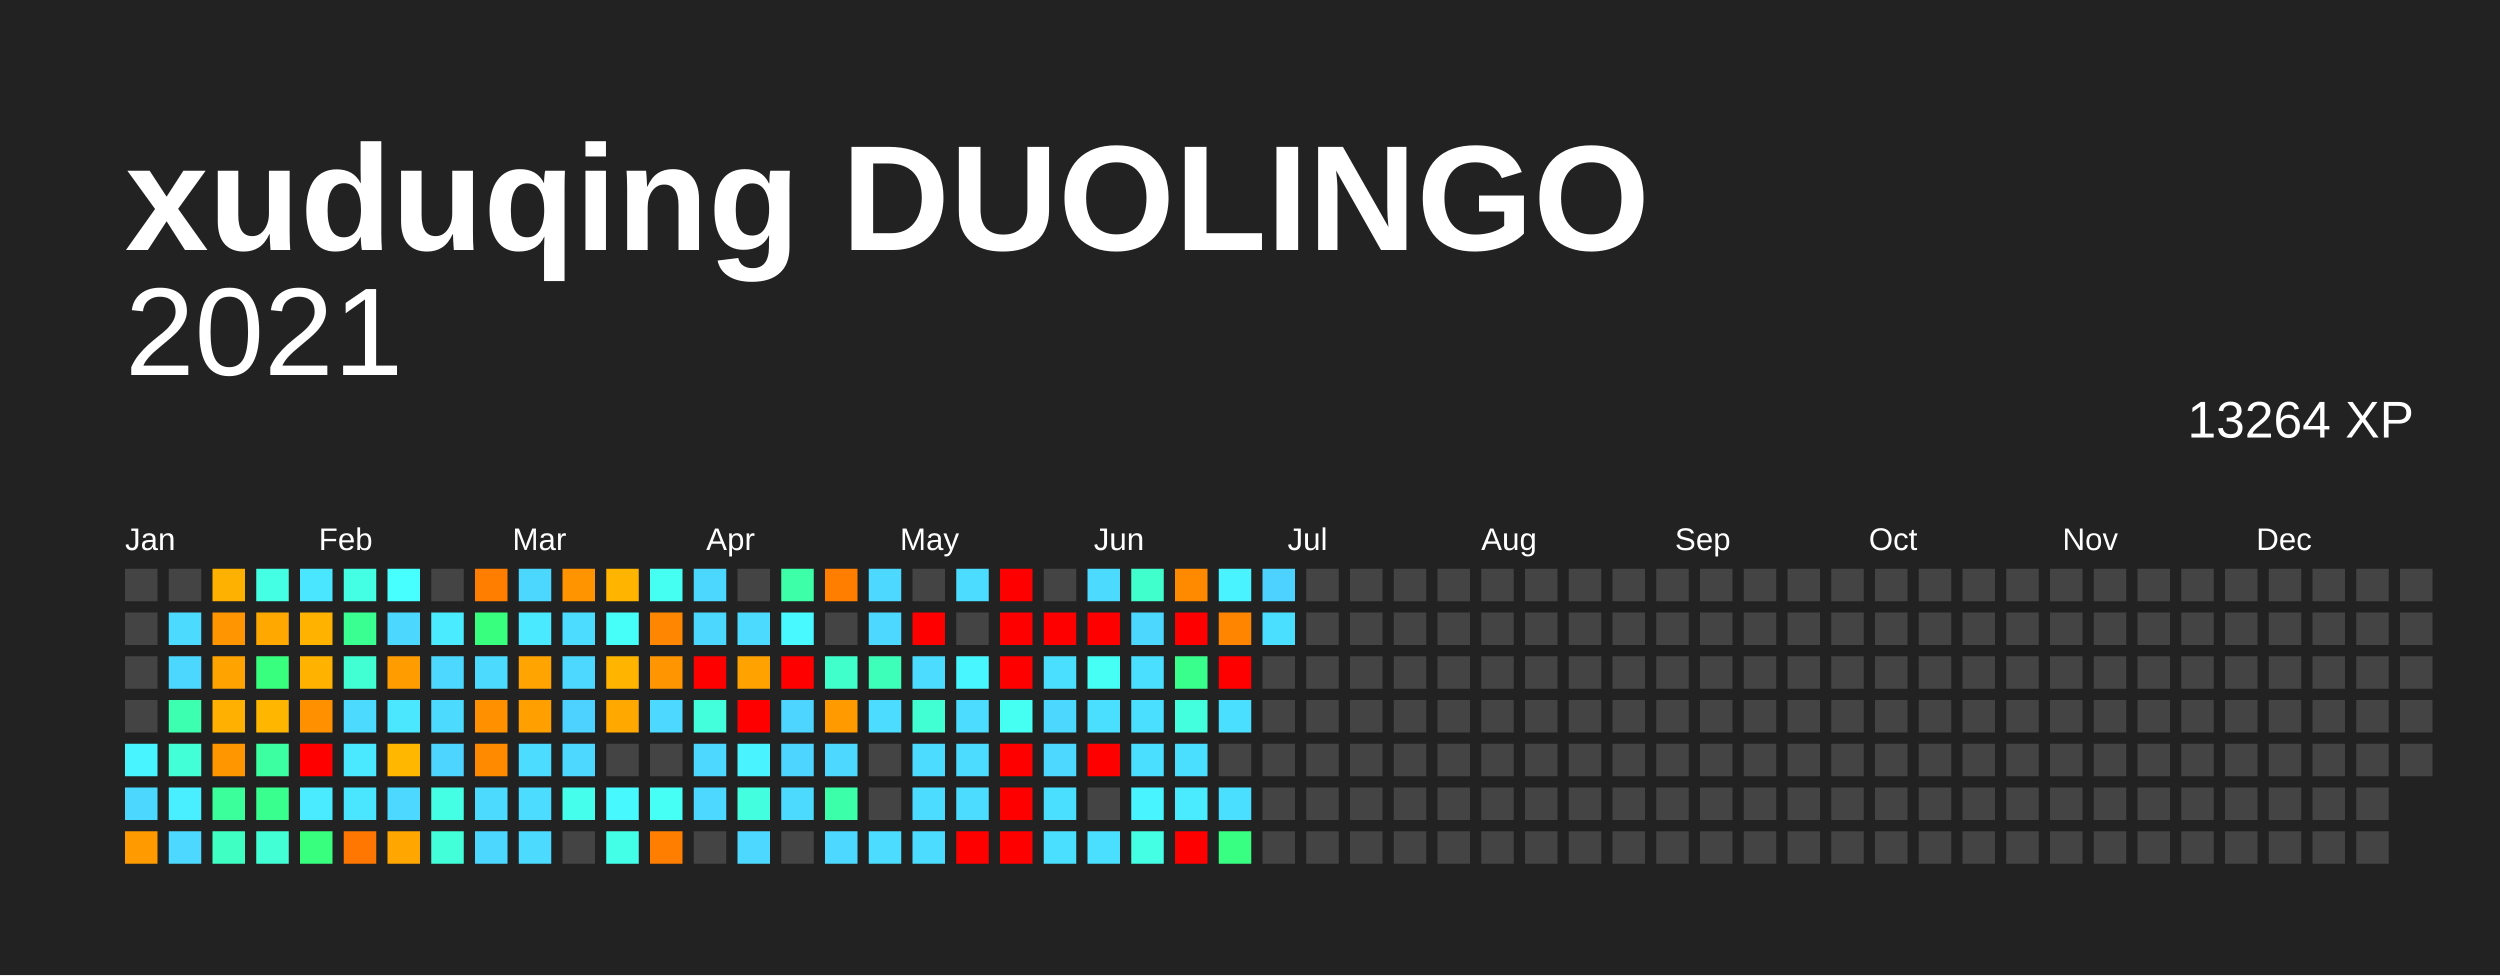
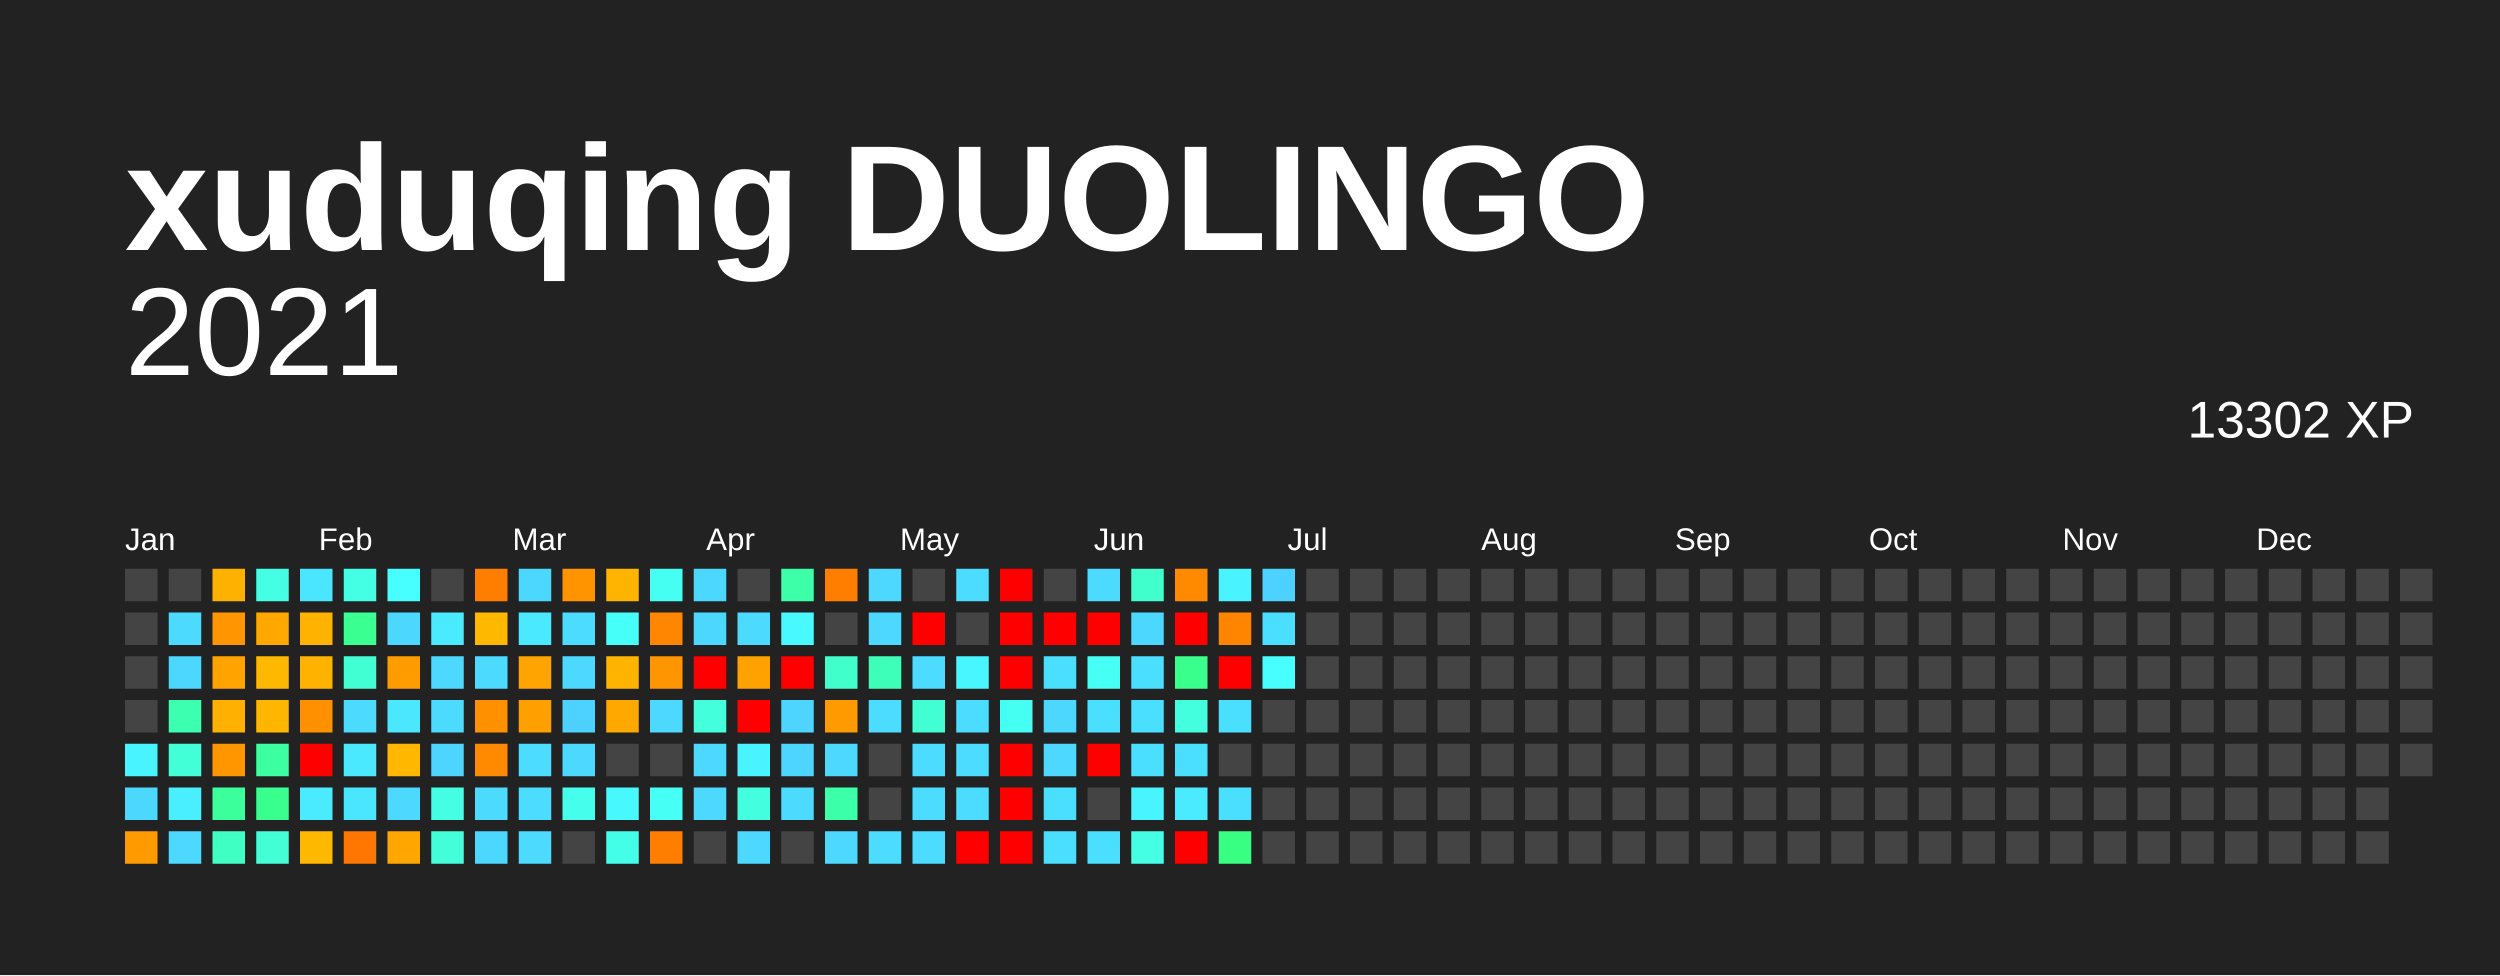
<svg xmlns="http://www.w3.org/2000/svg" baseProfile="full" height="78mm" version="1.1" viewBox="0,0,200,78" width="200mm">
  <defs />
  <rect fill="#222222" height="78" width="200" x="0" y="0" />
  <text fill="#FFFFFF" style="font-size:12px; font-family:Arial; font-weight:bold;" x="10" y="20">xuduqing DUOLINGO</text>
  <text alignment-baseline="hanging" fill="#FFFFFF" style="font-size:10.0px; font-family:Arial;" x="10" y="30">2021</text>
-   <text alignment-baseline="hanging" fill="#FFFFFF" style="font-size:4.125px; font-family:Arial;" x="175" y="35">13264 XP</text>
+   <text alignment-baseline="hanging" fill="#FFFFFF" style="font-size:4.125px; font-family:Arial;" x="175" y="35">13302 XP</text>
  <text fill="#FFFFFF" style="font-size:2.5px; font-family:Arial" x="10.0" y="44">Jan</text>
  <text fill="#FFFFFF" style="font-size:2.5px; font-family:Arial" x="25.5" y="44">Feb</text>
  <text fill="#FFFFFF" style="font-size:2.5px; font-family:Arial" x="41.0" y="44">Mar</text>
  <text fill="#FFFFFF" style="font-size:2.5px; font-family:Arial" x="56.5" y="44">Apr</text>
  <text fill="#FFFFFF" style="font-size:2.5px; font-family:Arial" x="72.0" y="44">May</text>
  <text fill="#FFFFFF" style="font-size:2.5px; font-family:Arial" x="87.5" y="44">Jun</text>
  <text fill="#FFFFFF" style="font-size:2.5px; font-family:Arial" x="103.0" y="44">Jul</text>
  <text fill="#FFFFFF" style="font-size:2.5px; font-family:Arial" x="118.5" y="44">Aug</text>
  <text fill="#FFFFFF" style="font-size:2.5px; font-family:Arial" x="134.0" y="44">Sep</text>
  <text fill="#FFFFFF" style="font-size:2.5px; font-family:Arial" x="149.5" y="44">Oct</text>
  <text fill="#FFFFFF" style="font-size:2.5px; font-family:Arial" x="165.0" y="44">Nov</text>
  <text fill="#FFFFFF" style="font-size:2.5px; font-family:Arial" x="180.5" y="44">Dec</text>
  <rect fill="#444444" height="2.6" width="2.6" x="10.0" y="45.5" />
  <rect fill="#444444" height="2.6" width="2.6" x="10.0" y="49.0" />
  <rect fill="#444444" height="2.6" width="2.6" x="10.0" y="52.5" />
  <rect fill="#444444" height="2.6" width="2.6" x="10.0" y="56.0" />
  <rect fill="#48f4ff" height="2.6" width="2.6" x="10.0" y="59.5" />
  <rect fill="#4cd7ff" height="2.6" width="2.6" x="10.0" y="63.0" />
  <rect fill="#ff9a00" height="2.6" width="2.6" x="10.0" y="66.5" />
  <rect fill="#444444" height="2.6" width="2.6" x="13.5" y="45.5" />
  <rect fill="#4cdaff" height="2.6" width="2.6" x="13.5" y="49.0" />
  <rect fill="#4cd7ff" height="2.6" width="2.6" x="13.5" y="52.5" />
  <rect fill="#3dffb0" height="2.6" width="2.6" x="13.5" y="56.0" />
  <rect fill="#42ffd7" height="2.6" width="2.6" x="13.5" y="59.5" />
  <rect fill="#49efff" height="2.6" width="2.6" x="13.5" y="63.0" />
  <rect fill="#4cd8ff" height="2.6" width="2.6" x="13.5" y="66.5" />
  <rect fill="#ffb100" height="2.6" width="2.6" x="17.0" y="45.5" />
  <rect fill="#ff9500" height="2.6" width="2.6" x="17.0" y="49.0" />
  <rect fill="#ffa300" height="2.6" width="2.6" x="17.0" y="52.5" />
  <rect fill="#ffb000" height="2.6" width="2.6" x="17.0" y="56.0" />
  <rect fill="#ff9600" height="2.6" width="2.6" x="17.0" y="59.5" />
  <rect fill="#3bff9b" height="2.6" width="2.6" x="17.0" y="63.0" />
  <rect fill="#40ffc3" height="2.6" width="2.6" x="17.0" y="66.5" />
  <rect fill="#44ffe3" height="2.6" width="2.6" x="20.5" y="45.5" />
  <rect fill="#ffa900" height="2.6" width="2.6" x="20.5" y="49.0" />
-   <rect fill="#38ff7e" height="2.6" width="2.6" x="20.5" y="52.5" />
+   <rect fill="#ffb800" height="2.6" width="2.6" x="20.5" y="52.5" />
  <rect fill="#ffb600" height="2.6" width="2.6" x="20.5" y="56.0" />
  <rect fill="#3cffa1" height="2.6" width="2.6" x="20.5" y="59.5" />
  <rect fill="#39ff8e" height="2.6" width="2.6" x="20.5" y="63.0" />
  <rect fill="#42ffd5" height="2.6" width="2.6" x="20.5" y="66.5" />
  <rect fill="#4ae5ff" height="2.6" width="2.6" x="24.0" y="45.5" />
  <rect fill="#ffb300" height="2.6" width="2.6" x="24.0" y="49.0" />
  <rect fill="#ffb300" height="2.6" width="2.6" x="24.0" y="52.5" />
  <rect fill="#ff9100" height="2.6" width="2.6" x="24.0" y="56.0" />
  <rect fill="red" height="2.6" width="2.6" x="24.0" y="59.5" />
  <rect fill="#4aeaff" height="2.6" width="2.6" x="24.0" y="63.0" />
-   <rect fill="#38ff7e" height="2.6" width="2.6" x="24.0" y="66.5" />
+   <rect fill="#ffb800" height="2.6" width="2.6" x="24.0" y="66.5" />
  <rect fill="#44ffe3" height="2.6" width="2.6" x="27.5" y="45.5" />
  <rect fill="#3aff91" height="2.6" width="2.6" x="27.5" y="49.0" />
  <rect fill="#42ffd3" height="2.6" width="2.6" x="27.5" y="52.5" />
  <rect fill="#4cdaff" height="2.6" width="2.6" x="27.5" y="56.0" />
  <rect fill="#4ae9ff" height="2.6" width="2.6" x="27.5" y="59.5" />
  <rect fill="#4ae5ff" height="2.6" width="2.6" x="27.5" y="63.0" />
  <rect fill="#ff7700" height="2.6" width="2.6" x="27.5" y="66.5" />
  <rect fill="#47ffff" height="2.6" width="2.6" x="31.0" y="45.5" />
  <rect fill="#4cd7ff" height="2.6" width="2.6" x="31.0" y="49.0" />
  <rect fill="#ff9d00" height="2.6" width="2.6" x="31.0" y="52.5" />
  <rect fill="#4ae7ff" height="2.6" width="2.6" x="31.0" y="56.0" />
  <rect fill="#ffb700" height="2.6" width="2.6" x="31.0" y="59.5" />
  <rect fill="#4cd8ff" height="2.6" width="2.6" x="31.0" y="63.0" />
  <rect fill="#ffa700" height="2.6" width="2.6" x="31.0" y="66.5" />
  <rect fill="#444444" height="2.6" width="2.6" x="34.5" y="45.5" />
  <rect fill="#4aeaff" height="2.6" width="2.6" x="34.5" y="49.0" />
  <rect fill="#4cd8ff" height="2.6" width="2.6" x="34.5" y="52.5" />
  <rect fill="#4cdaff" height="2.6" width="2.6" x="34.5" y="56.0" />
  <rect fill="#4dd5ff" height="2.6" width="2.6" x="34.5" y="59.5" />
  <rect fill="#44ffe3" height="2.6" width="2.6" x="34.5" y="63.0" />
  <rect fill="#42ffd9" height="2.6" width="2.6" x="34.5" y="66.5" />
  <rect fill="#ff7e00" height="2.6" width="2.6" x="38.0" y="45.5" />
-   <rect fill="#38ff7e" height="2.6" width="2.6" x="38.0" y="49.0" />
+   <rect fill="#ffb800" height="2.6" width="2.6" x="38.0" y="49.0" />
  <rect fill="#4cdaff" height="2.6" width="2.6" x="38.0" y="52.5" />
  <rect fill="#ff9000" height="2.6" width="2.6" x="38.0" y="56.0" />
  <rect fill="#ff8a00" height="2.6" width="2.6" x="38.0" y="59.5" />
  <rect fill="#4cdaff" height="2.6" width="2.6" x="38.0" y="63.0" />
  <rect fill="#4cd7ff" height="2.6" width="2.6" x="38.0" y="66.5" />
  <rect fill="#4cd7ff" height="2.6" width="2.6" x="41.5" y="45.5" />
  <rect fill="#4ae9ff" height="2.6" width="2.6" x="41.5" y="49.0" />
  <rect fill="#ffa400" height="2.6" width="2.6" x="41.5" y="52.5" />
  <rect fill="#ffa000" height="2.6" width="2.6" x="41.5" y="56.0" />
  <rect fill="#4cdcff" height="2.6" width="2.6" x="41.5" y="59.5" />
  <rect fill="#4cdcff" height="2.6" width="2.6" x="41.5" y="63.0" />
  <rect fill="#4cdaff" height="2.6" width="2.6" x="41.5" y="66.5" />
  <rect fill="#ff9400" height="2.6" width="2.6" x="45.0" y="45.5" />
  <rect fill="#4cdcff" height="2.6" width="2.6" x="45.0" y="49.0" />
  <rect fill="#4cd8ff" height="2.6" width="2.6" x="45.0" y="52.5" />
  <rect fill="#4dd2ff" height="2.6" width="2.6" x="45.0" y="56.0" />
  <rect fill="#4cd8ff" height="2.6" width="2.6" x="45.0" y="59.5" />
  <rect fill="#45ffec" height="2.6" width="2.6" x="45.0" y="63.0" />
  <rect fill="#444444" height="2.6" width="2.6" x="45.0" y="66.5" />
  <rect fill="#ffb400" height="2.6" width="2.6" x="48.5" y="45.5" />
  <rect fill="#46fff8" height="2.6" width="2.6" x="48.5" y="49.0" />
  <rect fill="#ffb500" height="2.6" width="2.6" x="48.5" y="52.5" />
  <rect fill="#ffa900" height="2.6" width="2.6" x="48.5" y="56.0" />
  <rect fill="#444444" height="2.6" width="2.6" x="48.5" y="59.5" />
  <rect fill="#48f8ff" height="2.6" width="2.6" x="48.5" y="63.0" />
  <rect fill="#44ffe7" height="2.6" width="2.6" x="48.5" y="66.5" />
  <rect fill="#46fff3" height="2.6" width="2.6" x="52.0" y="45.5" />
  <rect fill="#ff8600" height="2.6" width="2.6" x="52.0" y="49.0" />
  <rect fill="#ff9500" height="2.6" width="2.6" x="52.0" y="52.5" />
  <rect fill="#4cd8ff" height="2.6" width="2.6" x="52.0" y="56.0" />
  <rect fill="#444444" height="2.6" width="2.6" x="52.0" y="59.5" />
  <rect fill="#46fff5" height="2.6" width="2.6" x="52.0" y="63.0" />
  <rect fill="#ff7e00" height="2.6" width="2.6" x="52.0" y="66.5" />
  <rect fill="#4cd7ff" height="2.6" width="2.6" x="55.5" y="45.5" />
  <rect fill="#4cd7ff" height="2.6" width="2.6" x="55.5" y="49.0" />
  <rect fill="red" height="2.6" width="2.6" x="55.5" y="52.5" />
  <rect fill="#43ffdc" height="2.6" width="2.6" x="55.5" y="56.0" />
  <rect fill="#4cd8ff" height="2.6" width="2.6" x="55.5" y="59.5" />
  <rect fill="#4cd8ff" height="2.6" width="2.6" x="55.5" y="63.0" />
  <rect fill="#444444" height="2.6" width="2.6" x="55.5" y="66.5" />
  <rect fill="#444444" height="2.6" width="2.6" x="59.0" y="45.5" />
  <rect fill="#4cdaff" height="2.6" width="2.6" x="59.0" y="49.0" />
  <rect fill="#ffa200" height="2.6" width="2.6" x="59.0" y="52.5" />
  <rect fill="red" height="2.6" width="2.6" x="59.0" y="56.0" />
  <rect fill="#49f3ff" height="2.6" width="2.6" x="59.0" y="59.5" />
  <rect fill="#43ffe0" height="2.6" width="2.6" x="59.0" y="63.0" />
  <rect fill="#4cd8ff" height="2.6" width="2.6" x="59.0" y="66.5" />
  <rect fill="#3cffa7" height="2.6" width="2.6" x="62.5" y="45.5" />
  <rect fill="#48faff" height="2.6" width="2.6" x="62.5" y="49.0" />
  <rect fill="red" height="2.6" width="2.6" x="62.5" y="52.5" />
  <rect fill="#4dd5ff" height="2.6" width="2.6" x="62.5" y="56.0" />
  <rect fill="#4dd5ff" height="2.6" width="2.6" x="62.5" y="59.5" />
  <rect fill="#4cdaff" height="2.6" width="2.6" x="62.5" y="63.0" />
  <rect fill="#444444" height="2.6" width="2.6" x="62.5" y="66.5" />
  <rect fill="#ff7e00" height="2.6" width="2.6" x="66.0" y="45.5" />
  <rect fill="#444444" height="2.6" width="2.6" x="66.0" y="49.0" />
  <rect fill="#40ffca" height="2.6" width="2.6" x="66.0" y="52.5" />
  <rect fill="#ff9a00" height="2.6" width="2.6" x="66.0" y="56.0" />
  <rect fill="#4cd8ff" height="2.6" width="2.6" x="66.0" y="59.5" />
  <rect fill="#3cffa9" height="2.6" width="2.6" x="66.0" y="63.0" />
  <rect fill="#4cd8ff" height="2.6" width="2.6" x="66.0" y="66.5" />
  <rect fill="#4cd8ff" height="2.6" width="2.6" x="69.5" y="45.5" />
  <rect fill="#4cd8ff" height="2.6" width="2.6" x="69.5" y="49.0" />
  <rect fill="#3effba" height="2.6" width="2.6" x="69.5" y="52.5" />
  <rect fill="#4cdcff" height="2.6" width="2.6" x="69.5" y="56.0" />
  <rect fill="#444444" height="2.6" width="2.6" x="69.5" y="59.5" />
  <rect fill="#444444" height="2.6" width="2.6" x="69.5" y="63.0" />
  <rect fill="#4cdcff" height="2.6" width="2.6" x="69.5" y="66.5" />
  <rect fill="#444444" height="2.6" width="2.6" x="73.0" y="45.5" />
  <rect fill="red" height="2.6" width="2.6" x="73.0" y="49.0" />
  <rect fill="#4cdcff" height="2.6" width="2.6" x="73.0" y="52.5" />
  <rect fill="#41ffd2" height="2.6" width="2.6" x="73.0" y="56.0" />
  <rect fill="#4cdcff" height="2.6" width="2.6" x="73.0" y="59.5" />
  <rect fill="#4cdcff" height="2.6" width="2.6" x="73.0" y="63.0" />
  <rect fill="#4cdcff" height="2.6" width="2.6" x="73.0" y="66.5" />
  <rect fill="#4cdcff" height="2.6" width="2.6" x="76.5" y="45.5" />
  <rect fill="#444444" height="2.6" width="2.6" x="76.5" y="49.0" />
  <rect fill="#48f6ff" height="2.6" width="2.6" x="76.5" y="52.5" />
  <rect fill="#4cdcff" height="2.6" width="2.6" x="76.5" y="56.0" />
  <rect fill="#4cdcff" height="2.6" width="2.6" x="76.5" y="59.5" />
  <rect fill="#4cdcff" height="2.6" width="2.6" x="76.5" y="63.0" />
  <rect fill="red" height="2.6" width="2.6" x="76.5" y="66.5" />
  <rect fill="red" height="2.6" width="2.6" x="80.0" y="45.5" />
  <rect fill="red" height="2.6" width="2.6" x="80.0" y="49.0" />
  <rect fill="red" height="2.6" width="2.6" x="80.0" y="52.5" />
  <rect fill="#45fff2" height="2.6" width="2.6" x="80.0" y="56.0" />
  <rect fill="red" height="2.6" width="2.6" x="80.0" y="59.5" />
  <rect fill="red" height="2.6" width="2.6" x="80.0" y="63.0" />
  <rect fill="red" height="2.6" width="2.6" x="80.0" y="66.5" />
  <rect fill="#444444" height="2.6" width="2.6" x="83.5" y="45.5" />
  <rect fill="red" height="2.6" width="2.6" x="83.5" y="49.0" />
  <rect fill="#4bdfff" height="2.6" width="2.6" x="83.5" y="52.5" />
  <rect fill="#4cd7ff" height="2.6" width="2.6" x="83.5" y="56.0" />
  <rect fill="#4cd8ff" height="2.6" width="2.6" x="83.5" y="59.5" />
  <rect fill="#4bdfff" height="2.6" width="2.6" x="83.5" y="63.0" />
  <rect fill="#4bdfff" height="2.6" width="2.6" x="83.5" y="66.5" />
  <rect fill="#4cdaff" height="2.6" width="2.6" x="87.0" y="45.5" />
  <rect fill="red" height="2.6" width="2.6" x="87.0" y="49.0" />
  <rect fill="#46fff5" height="2.6" width="2.6" x="87.0" y="52.5" />
  <rect fill="#4bdfff" height="2.6" width="2.6" x="87.0" y="56.0" />
  <rect fill="red" height="2.6" width="2.6" x="87.0" y="59.5" />
  <rect fill="#444444" height="2.6" width="2.6" x="87.0" y="63.0" />
  <rect fill="#4bdfff" height="2.6" width="2.6" x="87.0" y="66.5" />
  <rect fill="#41ffcc" height="2.6" width="2.6" x="90.5" y="45.5" />
  <rect fill="#4cd7ff" height="2.6" width="2.6" x="90.5" y="49.0" />
  <rect fill="#4bdfff" height="2.6" width="2.6" x="90.5" y="52.5" />
  <rect fill="#4bdfff" height="2.6" width="2.6" x="90.5" y="56.0" />
  <rect fill="#4bdfff" height="2.6" width="2.6" x="90.5" y="59.5" />
  <rect fill="#48f4ff" height="2.6" width="2.6" x="90.5" y="63.0" />
  <rect fill="#44ffe3" height="2.6" width="2.6" x="90.5" y="66.5" />
  <rect fill="#ff8a00" height="2.6" width="2.6" x="94.0" y="45.5" />
  <rect fill="red" height="2.6" width="2.6" x="94.0" y="49.0" />
  <rect fill="#39ff8c" height="2.6" width="2.6" x="94.0" y="52.5" />
  <rect fill="#43ffde" height="2.6" width="2.6" x="94.0" y="56.0" />
  <rect fill="#4bdfff" height="2.6" width="2.6" x="94.0" y="59.5" />
  <rect fill="#4aeaff" height="2.6" width="2.6" x="94.0" y="63.0" />
  <rect fill="red" height="2.6" width="2.6" x="94.0" y="66.5" />
  <rect fill="#49f3ff" height="2.6" width="2.6" x="97.5" y="45.5" />
  <rect fill="#ff8500" height="2.6" width="2.6" x="97.5" y="49.0" />
  <rect fill="red" height="2.6" width="2.6" x="97.5" y="52.5" />
  <rect fill="#4bdfff" height="2.6" width="2.6" x="97.5" y="56.0" />
  <rect fill="#444444" height="2.6" width="2.6" x="97.5" y="59.5" />
  <rect fill="#4bdfff" height="2.6" width="2.6" x="97.5" y="63.0" />
  <rect fill="#38ff82" height="2.6" width="2.6" x="97.5" y="66.5" />
  <rect fill="#4dd2ff" height="2.6" width="2.6" x="101.0" y="45.5" />
  <rect fill="#4bdfff" height="2.6" width="2.6" x="101.0" y="49.0" />
-   <rect fill="#444444" height="2.6" width="2.6" x="101.0" y="52.5" />
+   <rect fill="#47fffe" height="2.6" width="2.6" x="101.0" y="52.5" />
  <rect fill="#444444" height="2.6" width="2.6" x="101.0" y="56.0" />
  <rect fill="#444444" height="2.6" width="2.6" x="101.0" y="59.5" />
  <rect fill="#444444" height="2.6" width="2.6" x="101.0" y="63.0" />
  <rect fill="#444444" height="2.6" width="2.6" x="101.0" y="66.5" />
  <rect fill="#444444" height="2.6" width="2.6" x="104.5" y="45.5" />
  <rect fill="#444444" height="2.6" width="2.6" x="104.5" y="49.0" />
  <rect fill="#444444" height="2.6" width="2.6" x="104.5" y="52.5" />
  <rect fill="#444444" height="2.6" width="2.6" x="104.5" y="56.0" />
  <rect fill="#444444" height="2.6" width="2.6" x="104.5" y="59.5" />
  <rect fill="#444444" height="2.6" width="2.6" x="104.5" y="63.0" />
  <rect fill="#444444" height="2.6" width="2.6" x="104.5" y="66.5" />
  <rect fill="#444444" height="2.6" width="2.6" x="108.0" y="45.5" />
  <rect fill="#444444" height="2.6" width="2.6" x="108.0" y="49.0" />
  <rect fill="#444444" height="2.6" width="2.6" x="108.0" y="52.5" />
  <rect fill="#444444" height="2.6" width="2.6" x="108.0" y="56.0" />
  <rect fill="#444444" height="2.6" width="2.6" x="108.0" y="59.5" />
  <rect fill="#444444" height="2.6" width="2.6" x="108.0" y="63.0" />
  <rect fill="#444444" height="2.6" width="2.6" x="108.0" y="66.5" />
  <rect fill="#444444" height="2.6" width="2.6" x="111.5" y="45.5" />
  <rect fill="#444444" height="2.6" width="2.6" x="111.5" y="49.0" />
  <rect fill="#444444" height="2.6" width="2.6" x="111.5" y="52.5" />
  <rect fill="#444444" height="2.6" width="2.6" x="111.5" y="56.0" />
  <rect fill="#444444" height="2.6" width="2.6" x="111.5" y="59.5" />
  <rect fill="#444444" height="2.6" width="2.6" x="111.5" y="63.0" />
  <rect fill="#444444" height="2.6" width="2.6" x="111.5" y="66.5" />
  <rect fill="#444444" height="2.6" width="2.6" x="115.0" y="45.5" />
  <rect fill="#444444" height="2.6" width="2.6" x="115.0" y="49.0" />
  <rect fill="#444444" height="2.6" width="2.6" x="115.0" y="52.5" />
  <rect fill="#444444" height="2.6" width="2.6" x="115.0" y="56.0" />
  <rect fill="#444444" height="2.6" width="2.6" x="115.0" y="59.5" />
  <rect fill="#444444" height="2.6" width="2.6" x="115.0" y="63.0" />
  <rect fill="#444444" height="2.6" width="2.6" x="115.0" y="66.5" />
  <rect fill="#444444" height="2.6" width="2.6" x="118.5" y="45.5" />
  <rect fill="#444444" height="2.6" width="2.6" x="118.5" y="49.0" />
  <rect fill="#444444" height="2.6" width="2.6" x="118.5" y="52.5" />
  <rect fill="#444444" height="2.6" width="2.6" x="118.5" y="56.0" />
  <rect fill="#444444" height="2.6" width="2.6" x="118.5" y="59.5" />
  <rect fill="#444444" height="2.6" width="2.6" x="118.5" y="63.0" />
  <rect fill="#444444" height="2.6" width="2.6" x="118.5" y="66.5" />
  <rect fill="#444444" height="2.6" width="2.6" x="122.0" y="45.5" />
  <rect fill="#444444" height="2.6" width="2.6" x="122.0" y="49.0" />
  <rect fill="#444444" height="2.6" width="2.6" x="122.0" y="52.5" />
  <rect fill="#444444" height="2.6" width="2.6" x="122.0" y="56.0" />
  <rect fill="#444444" height="2.6" width="2.6" x="122.0" y="59.5" />
  <rect fill="#444444" height="2.6" width="2.6" x="122.0" y="63.0" />
  <rect fill="#444444" height="2.6" width="2.6" x="122.0" y="66.5" />
  <rect fill="#444444" height="2.6" width="2.6" x="125.5" y="45.5" />
  <rect fill="#444444" height="2.6" width="2.6" x="125.5" y="49.0" />
  <rect fill="#444444" height="2.6" width="2.6" x="125.5" y="52.5" />
  <rect fill="#444444" height="2.6" width="2.6" x="125.5" y="56.0" />
  <rect fill="#444444" height="2.6" width="2.6" x="125.5" y="59.5" />
  <rect fill="#444444" height="2.6" width="2.6" x="125.5" y="63.0" />
  <rect fill="#444444" height="2.6" width="2.6" x="125.5" y="66.5" />
  <rect fill="#444444" height="2.6" width="2.6" x="129.0" y="45.5" />
  <rect fill="#444444" height="2.6" width="2.6" x="129.0" y="49.0" />
  <rect fill="#444444" height="2.6" width="2.6" x="129.0" y="52.5" />
  <rect fill="#444444" height="2.6" width="2.6" x="129.0" y="56.0" />
  <rect fill="#444444" height="2.6" width="2.6" x="129.0" y="59.5" />
  <rect fill="#444444" height="2.6" width="2.6" x="129.0" y="63.0" />
  <rect fill="#444444" height="2.6" width="2.6" x="129.0" y="66.5" />
  <rect fill="#444444" height="2.6" width="2.6" x="132.5" y="45.5" />
  <rect fill="#444444" height="2.6" width="2.6" x="132.5" y="49.0" />
  <rect fill="#444444" height="2.6" width="2.6" x="132.5" y="52.5" />
  <rect fill="#444444" height="2.6" width="2.6" x="132.5" y="56.0" />
  <rect fill="#444444" height="2.6" width="2.6" x="132.5" y="59.5" />
  <rect fill="#444444" height="2.6" width="2.6" x="132.5" y="63.0" />
  <rect fill="#444444" height="2.6" width="2.6" x="132.5" y="66.5" />
  <rect fill="#444444" height="2.6" width="2.6" x="136.0" y="45.5" />
  <rect fill="#444444" height="2.6" width="2.6" x="136.0" y="49.0" />
  <rect fill="#444444" height="2.6" width="2.6" x="136.0" y="52.5" />
  <rect fill="#444444" height="2.6" width="2.6" x="136.0" y="56.0" />
  <rect fill="#444444" height="2.6" width="2.6" x="136.0" y="59.5" />
  <rect fill="#444444" height="2.6" width="2.6" x="136.0" y="63.0" />
  <rect fill="#444444" height="2.6" width="2.6" x="136.0" y="66.5" />
  <rect fill="#444444" height="2.6" width="2.6" x="139.5" y="45.5" />
  <rect fill="#444444" height="2.6" width="2.6" x="139.5" y="49.0" />
  <rect fill="#444444" height="2.6" width="2.6" x="139.5" y="52.5" />
  <rect fill="#444444" height="2.6" width="2.6" x="139.5" y="56.0" />
  <rect fill="#444444" height="2.6" width="2.6" x="139.5" y="59.5" />
  <rect fill="#444444" height="2.6" width="2.6" x="139.5" y="63.0" />
  <rect fill="#444444" height="2.6" width="2.6" x="139.5" y="66.5" />
  <rect fill="#444444" height="2.6" width="2.6" x="143.0" y="45.5" />
  <rect fill="#444444" height="2.6" width="2.6" x="143.0" y="49.0" />
  <rect fill="#444444" height="2.6" width="2.6" x="143.0" y="52.5" />
  <rect fill="#444444" height="2.6" width="2.6" x="143.0" y="56.0" />
  <rect fill="#444444" height="2.6" width="2.6" x="143.0" y="59.5" />
  <rect fill="#444444" height="2.6" width="2.6" x="143.0" y="63.0" />
  <rect fill="#444444" height="2.6" width="2.6" x="143.0" y="66.5" />
  <rect fill="#444444" height="2.6" width="2.6" x="146.5" y="45.5" />
  <rect fill="#444444" height="2.6" width="2.6" x="146.5" y="49.0" />
  <rect fill="#444444" height="2.6" width="2.6" x="146.5" y="52.5" />
  <rect fill="#444444" height="2.6" width="2.6" x="146.5" y="56.0" />
  <rect fill="#444444" height="2.6" width="2.6" x="146.5" y="59.5" />
  <rect fill="#444444" height="2.6" width="2.6" x="146.5" y="63.0" />
  <rect fill="#444444" height="2.6" width="2.6" x="146.5" y="66.5" />
  <rect fill="#444444" height="2.6" width="2.6" x="150.0" y="45.5" />
  <rect fill="#444444" height="2.6" width="2.6" x="150.0" y="49.0" />
  <rect fill="#444444" height="2.6" width="2.6" x="150.0" y="52.5" />
  <rect fill="#444444" height="2.6" width="2.6" x="150.0" y="56.0" />
  <rect fill="#444444" height="2.6" width="2.6" x="150.0" y="59.5" />
  <rect fill="#444444" height="2.6" width="2.6" x="150.0" y="63.0" />
  <rect fill="#444444" height="2.6" width="2.6" x="150.0" y="66.5" />
  <rect fill="#444444" height="2.6" width="2.6" x="153.5" y="45.5" />
  <rect fill="#444444" height="2.6" width="2.6" x="153.5" y="49.0" />
  <rect fill="#444444" height="2.6" width="2.6" x="153.5" y="52.5" />
  <rect fill="#444444" height="2.6" width="2.6" x="153.5" y="56.0" />
  <rect fill="#444444" height="2.6" width="2.6" x="153.5" y="59.5" />
  <rect fill="#444444" height="2.6" width="2.6" x="153.5" y="63.0" />
  <rect fill="#444444" height="2.6" width="2.6" x="153.5" y="66.5" />
  <rect fill="#444444" height="2.6" width="2.6" x="157.0" y="45.5" />
  <rect fill="#444444" height="2.6" width="2.6" x="157.0" y="49.0" />
  <rect fill="#444444" height="2.6" width="2.6" x="157.0" y="52.5" />
  <rect fill="#444444" height="2.6" width="2.6" x="157.0" y="56.0" />
  <rect fill="#444444" height="2.6" width="2.6" x="157.0" y="59.5" />
  <rect fill="#444444" height="2.6" width="2.6" x="157.0" y="63.0" />
  <rect fill="#444444" height="2.6" width="2.6" x="157.0" y="66.5" />
  <rect fill="#444444" height="2.6" width="2.6" x="160.5" y="45.5" />
  <rect fill="#444444" height="2.6" width="2.6" x="160.5" y="49.0" />
  <rect fill="#444444" height="2.6" width="2.6" x="160.5" y="52.5" />
  <rect fill="#444444" height="2.6" width="2.6" x="160.5" y="56.0" />
  <rect fill="#444444" height="2.6" width="2.6" x="160.5" y="59.5" />
  <rect fill="#444444" height="2.6" width="2.6" x="160.5" y="63.0" />
  <rect fill="#444444" height="2.6" width="2.6" x="160.5" y="66.5" />
  <rect fill="#444444" height="2.6" width="2.6" x="164.0" y="45.5" />
  <rect fill="#444444" height="2.6" width="2.6" x="164.0" y="49.0" />
  <rect fill="#444444" height="2.6" width="2.6" x="164.0" y="52.5" />
  <rect fill="#444444" height="2.6" width="2.6" x="164.0" y="56.0" />
  <rect fill="#444444" height="2.6" width="2.6" x="164.0" y="59.5" />
  <rect fill="#444444" height="2.6" width="2.6" x="164.0" y="63.0" />
  <rect fill="#444444" height="2.6" width="2.6" x="164.0" y="66.5" />
  <rect fill="#444444" height="2.6" width="2.6" x="167.5" y="45.5" />
  <rect fill="#444444" height="2.6" width="2.6" x="167.5" y="49.0" />
  <rect fill="#444444" height="2.6" width="2.6" x="167.5" y="52.5" />
  <rect fill="#444444" height="2.6" width="2.6" x="167.5" y="56.0" />
  <rect fill="#444444" height="2.6" width="2.6" x="167.5" y="59.5" />
  <rect fill="#444444" height="2.6" width="2.6" x="167.5" y="63.0" />
  <rect fill="#444444" height="2.6" width="2.6" x="167.5" y="66.5" />
  <rect fill="#444444" height="2.6" width="2.6" x="171.0" y="45.5" />
  <rect fill="#444444" height="2.6" width="2.6" x="171.0" y="49.0" />
  <rect fill="#444444" height="2.6" width="2.6" x="171.0" y="52.5" />
  <rect fill="#444444" height="2.6" width="2.6" x="171.0" y="56.0" />
  <rect fill="#444444" height="2.6" width="2.6" x="171.0" y="59.5" />
  <rect fill="#444444" height="2.6" width="2.6" x="171.0" y="63.0" />
  <rect fill="#444444" height="2.6" width="2.6" x="171.0" y="66.5" />
  <rect fill="#444444" height="2.6" width="2.6" x="174.5" y="45.5" />
  <rect fill="#444444" height="2.6" width="2.6" x="174.5" y="49.0" />
  <rect fill="#444444" height="2.6" width="2.6" x="174.5" y="52.5" />
  <rect fill="#444444" height="2.6" width="2.6" x="174.5" y="56.0" />
  <rect fill="#444444" height="2.6" width="2.6" x="174.5" y="59.5" />
  <rect fill="#444444" height="2.6" width="2.6" x="174.5" y="63.0" />
  <rect fill="#444444" height="2.6" width="2.6" x="174.5" y="66.5" />
  <rect fill="#444444" height="2.6" width="2.6" x="178.0" y="45.5" />
  <rect fill="#444444" height="2.6" width="2.6" x="178.0" y="49.0" />
  <rect fill="#444444" height="2.6" width="2.6" x="178.0" y="52.5" />
  <rect fill="#444444" height="2.6" width="2.6" x="178.0" y="56.0" />
  <rect fill="#444444" height="2.6" width="2.6" x="178.0" y="59.5" />
  <rect fill="#444444" height="2.6" width="2.6" x="178.0" y="63.0" />
  <rect fill="#444444" height="2.6" width="2.6" x="178.0" y="66.5" />
  <rect fill="#444444" height="2.6" width="2.6" x="181.5" y="45.5" />
  <rect fill="#444444" height="2.6" width="2.6" x="181.5" y="49.0" />
  <rect fill="#444444" height="2.6" width="2.6" x="181.5" y="52.5" />
  <rect fill="#444444" height="2.6" width="2.6" x="181.5" y="56.0" />
  <rect fill="#444444" height="2.6" width="2.6" x="181.5" y="59.5" />
  <rect fill="#444444" height="2.6" width="2.6" x="181.5" y="63.0" />
  <rect fill="#444444" height="2.6" width="2.6" x="181.5" y="66.5" />
  <rect fill="#444444" height="2.6" width="2.6" x="185.0" y="45.5" />
  <rect fill="#444444" height="2.6" width="2.6" x="185.0" y="49.0" />
  <rect fill="#444444" height="2.6" width="2.6" x="185.0" y="52.5" />
  <rect fill="#444444" height="2.6" width="2.6" x="185.0" y="56.0" />
  <rect fill="#444444" height="2.6" width="2.6" x="185.0" y="59.5" />
  <rect fill="#444444" height="2.6" width="2.6" x="185.0" y="63.0" />
  <rect fill="#444444" height="2.6" width="2.6" x="185.0" y="66.5" />
  <rect fill="#444444" height="2.6" width="2.6" x="188.5" y="45.5" />
  <rect fill="#444444" height="2.6" width="2.6" x="188.5" y="49.0" />
  <rect fill="#444444" height="2.6" width="2.6" x="188.5" y="52.5" />
  <rect fill="#444444" height="2.6" width="2.6" x="188.5" y="56.0" />
  <rect fill="#444444" height="2.6" width="2.6" x="188.5" y="59.5" />
  <rect fill="#444444" height="2.6" width="2.6" x="188.5" y="63.0" />
  <rect fill="#444444" height="2.6" width="2.6" x="188.5" y="66.5" />
  <rect fill="#444444" height="2.6" width="2.6" x="192.0" y="45.5" />
  <rect fill="#444444" height="2.6" width="2.6" x="192.0" y="49.0" />
  <rect fill="#444444" height="2.6" width="2.6" x="192.0" y="52.5" />
  <rect fill="#444444" height="2.6" width="2.6" x="192.0" y="56.0" />
  <rect fill="#444444" height="2.6" width="2.6" x="192.0" y="59.5" />
</svg>
